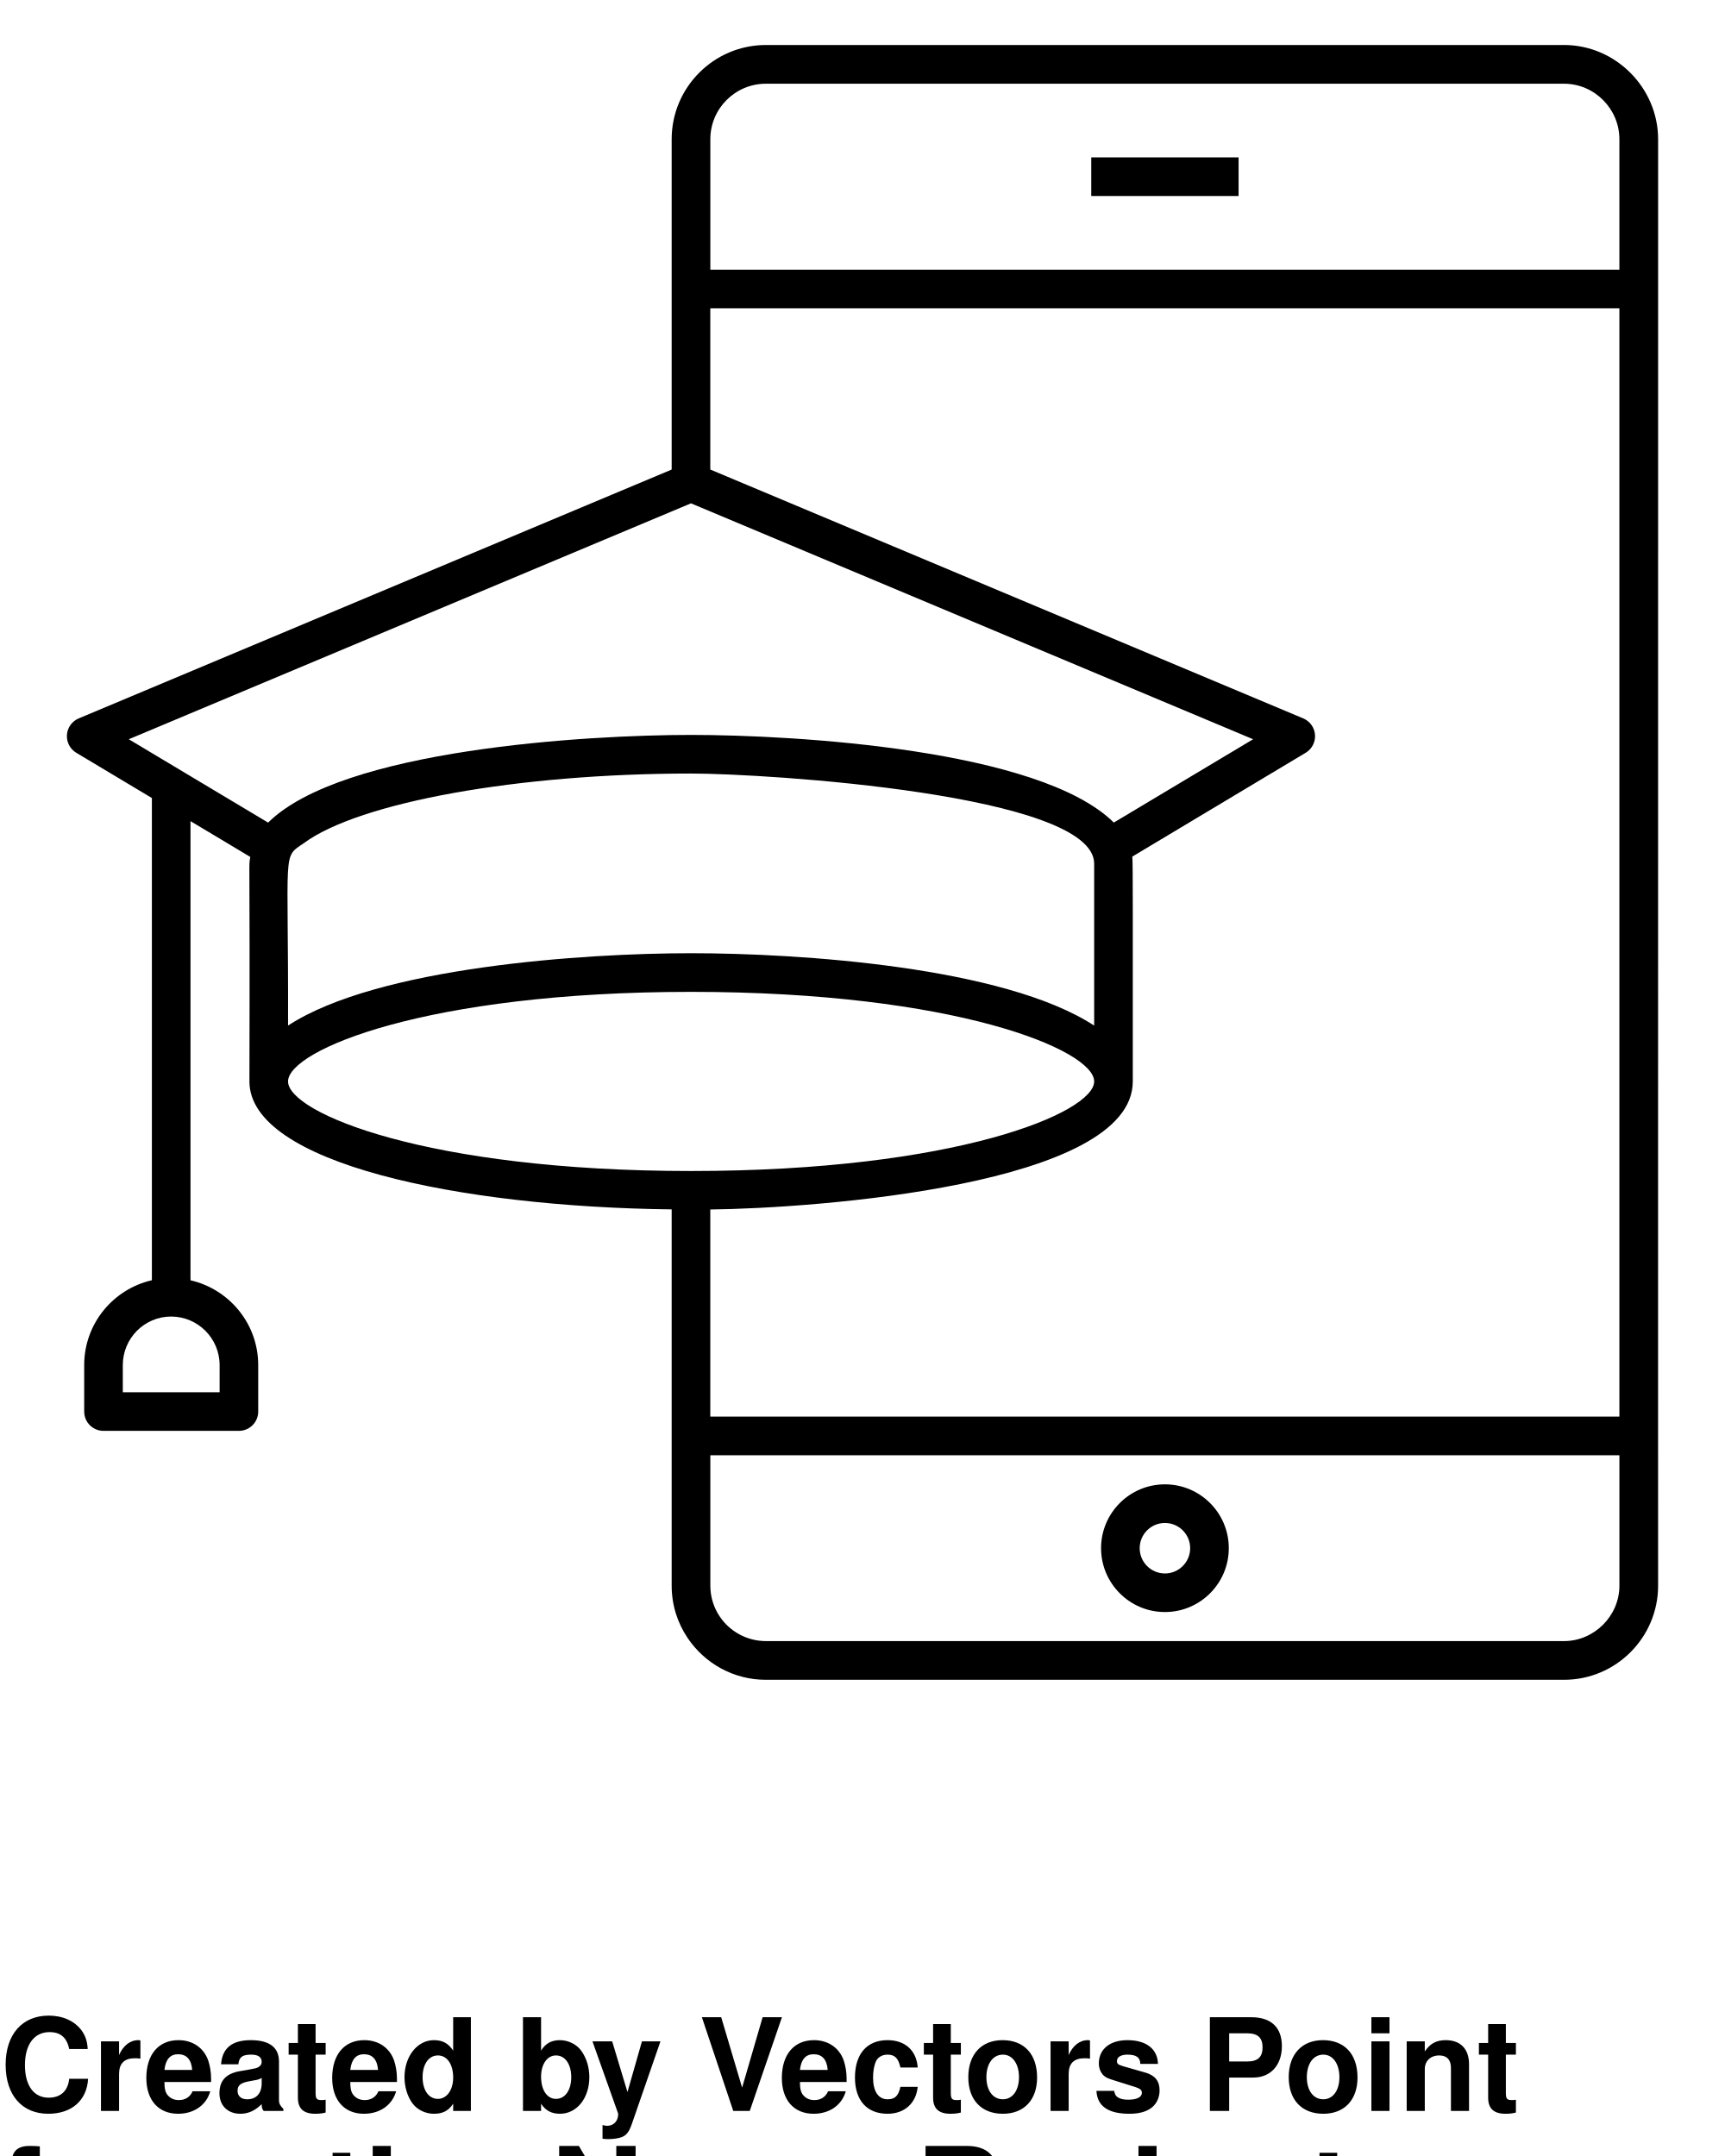
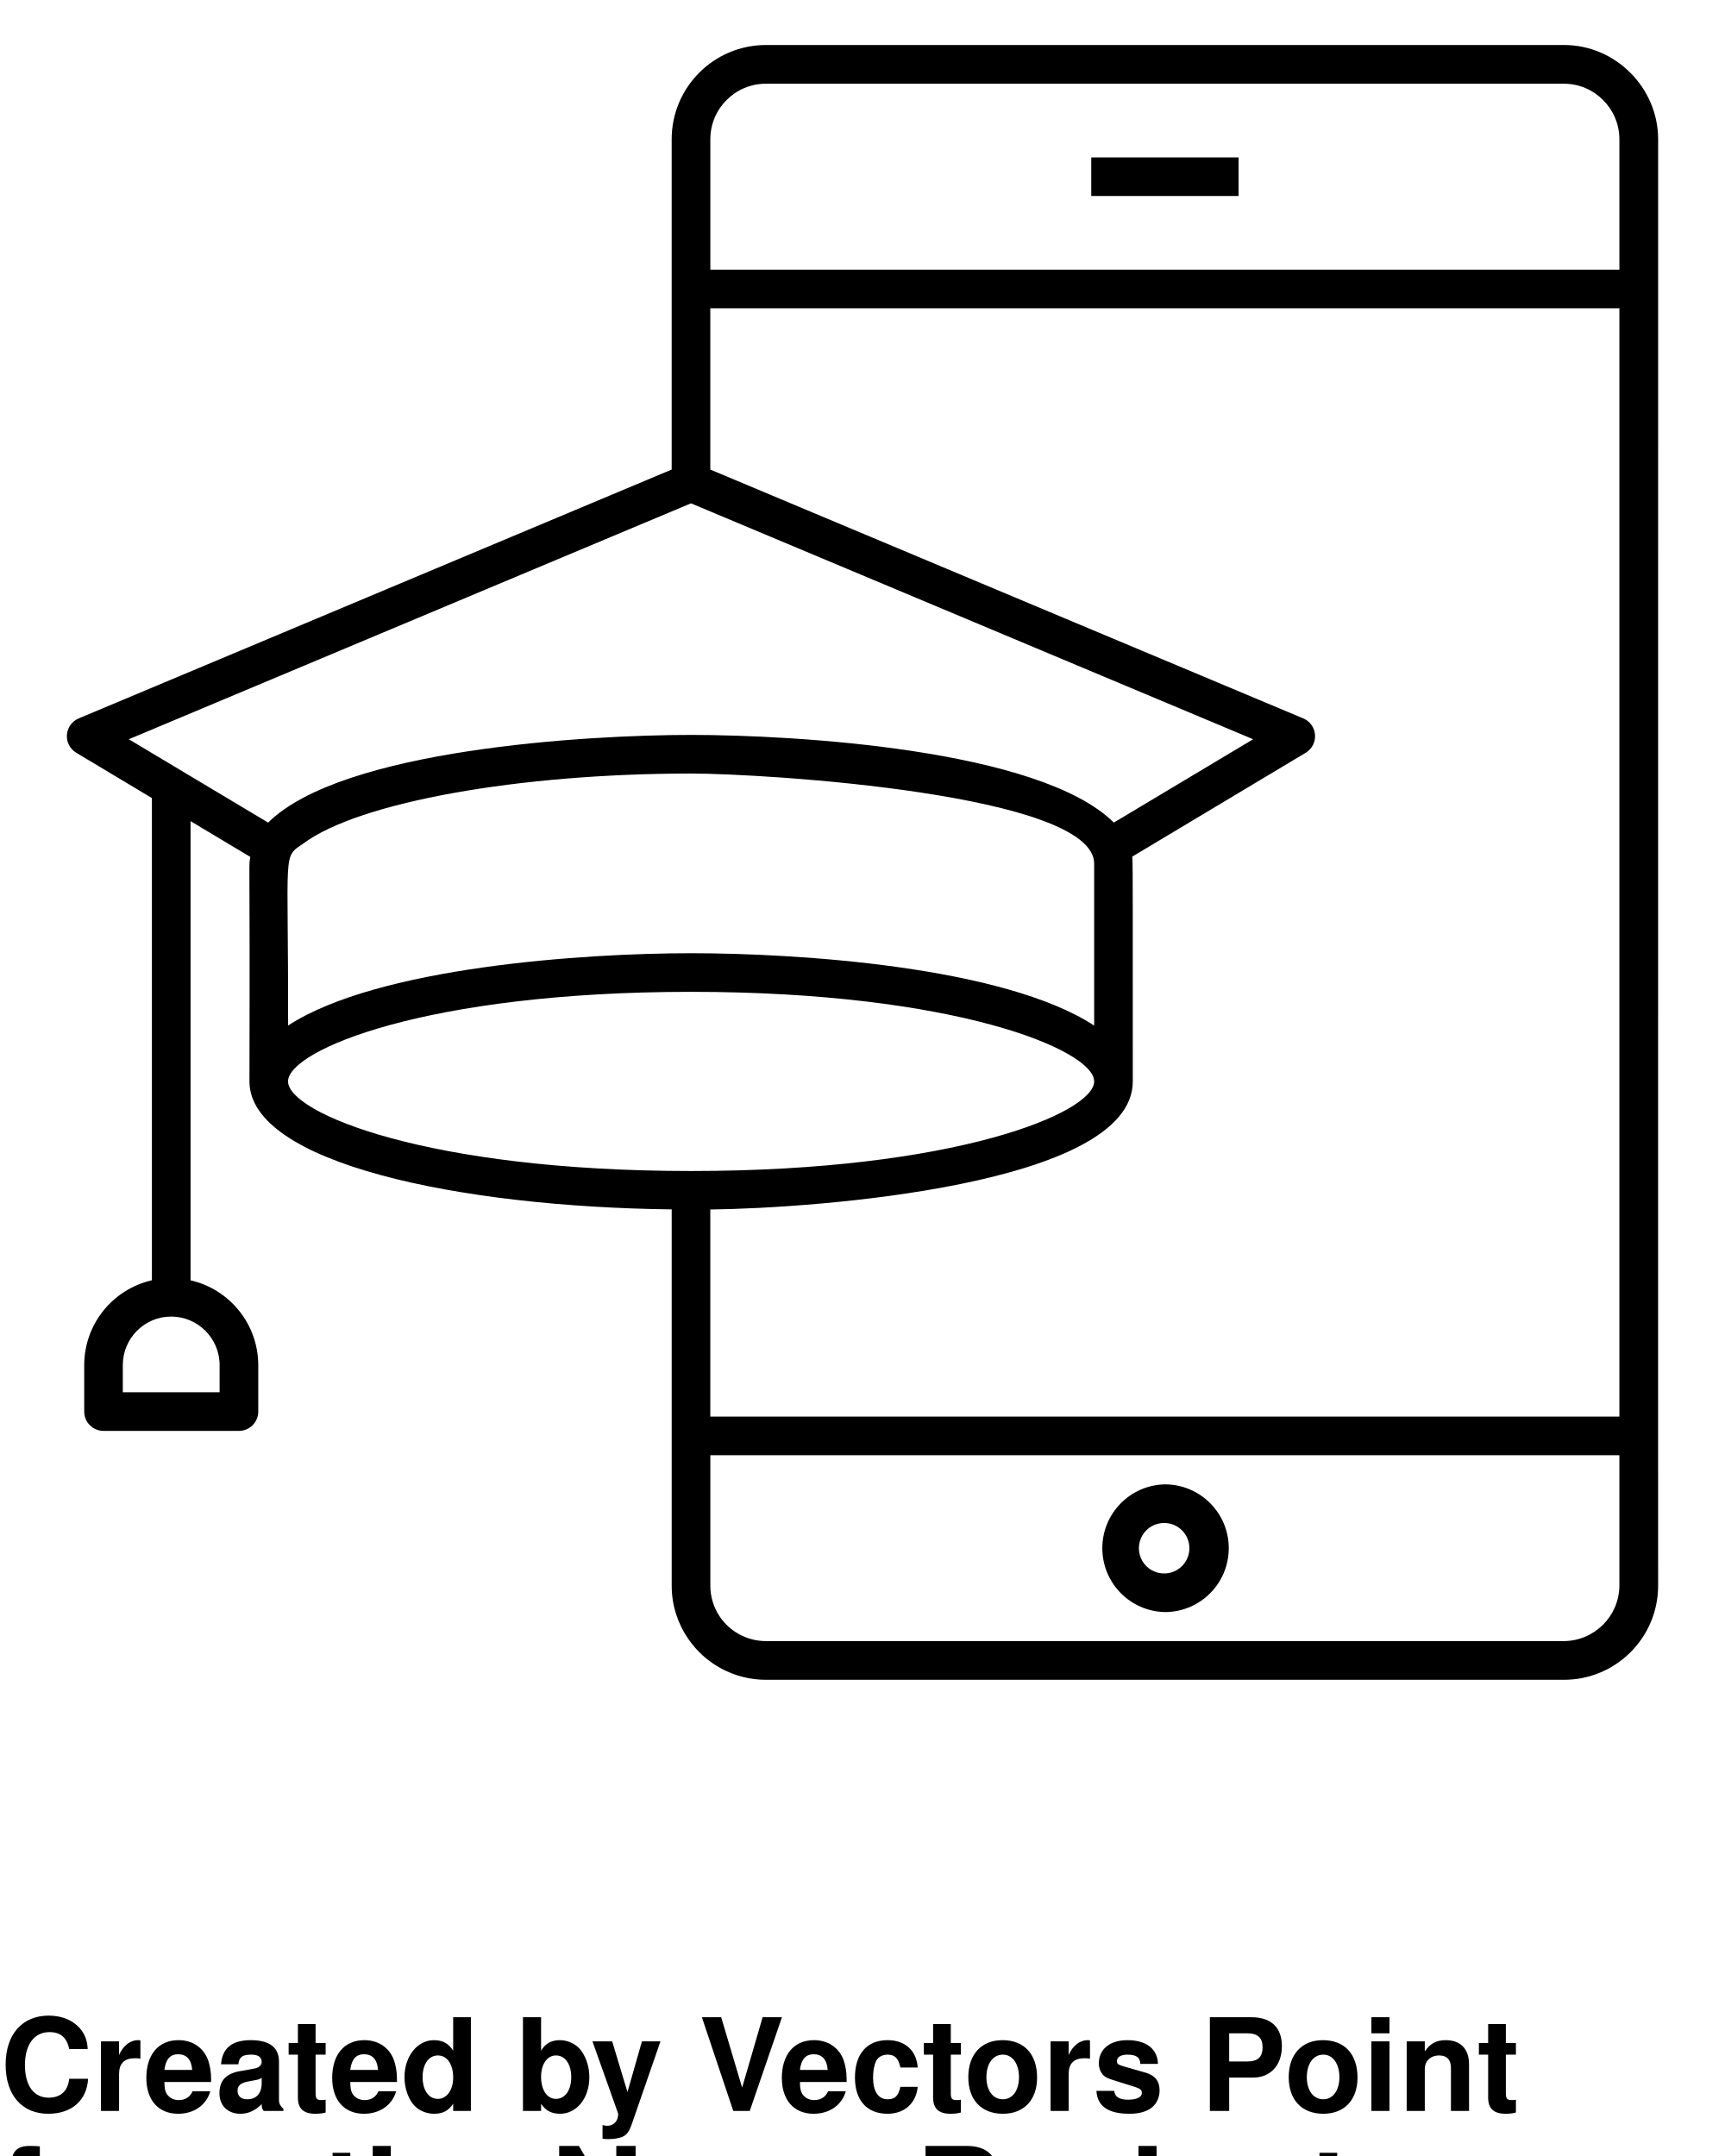
- <svg xmlns="http://www.w3.org/2000/svg" version="1.1" x="0px" y="0px" viewBox="0 0 67 83.75" enable-background="new 0 0 67 67" xml:space="preserve">
-   <g>
-     <path d="M60.748,1.748H29.748c-2.018,0-3.66,1.642-3.66,3.66v12.832L3.058,27.906   c-0.261,0.109-0.438,0.355-0.458,0.638s0.12,0.552,0.362,0.697l2.937,1.758   v18.732c-1.502,0.342-2.629,1.687-2.629,3.295v1.806c0,0.414,0.336,0.75,0.75,0.75   h5.259c0.414,0,0.75-0.336,0.75-0.75v-1.806c0-1.606-1.127-2.949-2.63-3.293V31.897   l2.322,1.39c-0.071,0.535-0.009-0.933-0.033,8.721   c0,3.174,8.129,4.874,16.4,4.971v14.619c0,0.755,0.231,1.457,0.627,2.04   c0.658,0.973,1.771,1.614,3.031,1.614h31c2.016,0,3.656-1.641,3.656-3.656   c-0,0.1-0.004-3.097,0-56.188C64.402,3.418,62.756,1.748,60.748,1.748z    M8.53,53.026v1.056H4.77v-1.056c0-1.039,0.841-1.885,1.875-1.885   C7.684,51.142,8.53,51.987,8.53,53.026z M60.748,63.748H29.748   c-0.744,0-1.401-0.377-1.789-0.948c-0.233-0.344-0.369-0.759-0.369-1.204v-5.067   h35.309v5.069C62.898,62.772,61.919,63.748,60.748,63.748z M62.898,55.028H27.588   v-8.045c4.038-0.046,16.41-0.936,16.41-4.976   c-0.004-6.065,0.011-8.524-0.019-8.732l6.735-4.034   c0.243-0.146,0.382-0.415,0.362-0.697s-0.197-0.528-0.458-0.638l-23.03-9.667   v-6.264h35.31V55.028z M26.838,37.028c-4.16,0-12.17,0.537-15.65,2.81   c0.022-6.95-0.241-6.498,0.615-7.087c2.162-1.592,8.344-2.703,15.035-2.703   c2.918,0,15.66,0.802,15.66,3.5v6.291C38.985,37.545,31.016,37.028,26.838,37.028z    M27.59,5.408c0-1.189,0.967-2.156,2.156-2.156h31   c1.19,0,2.152,0.981,2.152,2.156v5.068H27.59V5.408z M26.838,19.552   l21.833,9.164l-5.41,3.237c-2.876-2.852-12.39-3.405-16.424-3.405   c-4.038,0-13.553,0.555-16.423,3.406l-5.412-3.238L26.838,19.552z M11.188,42.008   c0-1.214,5.375-3.479,15.65-3.479c10.281,0,15.66,2.266,15.66,3.479   c0,1.215-5.378,3.48-15.66,3.48C16.563,45.488,11.188,43.223,11.188,42.008z" />
-     <path d="M45.246,57.659c-1.368,0-2.48,1.112-2.48,2.48s1.113,2.481,2.48,2.481   c1.368,0,2.481-1.113,2.481-2.481S46.614,57.659,45.246,57.659z M45.246,61.121   c-0.541,0-0.98-0.44-0.98-0.981s0.44-0.98,0.98-0.98   c0.541,0,0.981,0.439,0.981,0.98S45.787,61.121,45.246,61.121z" />
-     <rect x="42.385" y="6.114" width="5.722" height="1.5" />
-   </g>
-   <text x="0" y="82" fill="#000000" font-size="5px" font-weight="bold" font-family="'Helvetica Neue', Helvetica, Arial-Unicode, Arial, Sans-serif">Created by Vectors Point</text>
-   <text x="0" y="87" fill="#000000" font-size="5px" font-weight="bold" font-family="'Helvetica Neue', Helvetica, Arial-Unicode, Arial, Sans-serif">from the Noun Project</text>
+ <svg xmlns="http://www.w3.org/2000/svg" viewBox="0 0 67 83.75">
+   <path d="M60.748 1.748h-31a3.664 3.664 0 00-3.66 3.66V18.24l-23.03 9.666a.749.749 0 00-.096 1.335L5.9 31v18.732a3.384 3.384 0 00-2.629 3.295v1.806c0 .414.336.75.75.75h5.26a.75.75 0 00.75-.75v-1.806a3.386 3.386 0 00-2.63-3.293V31.897l2.321 1.39c-.071.535-.009-.934-.033 8.72 0 3.174 8.13 4.874 16.4 4.972v14.619c0 .755.231 1.457.627 2.04a3.656 3.656 0 003.03 1.614h31a3.66 3.66 0 003.657-3.656c0 .1-.004-3.097 0-56.188 0-1.99-1.646-3.66-3.654-3.66zM8.53 53.026v1.056H4.77v-1.056c0-1.039.842-1.884 1.875-1.884 1.04 0 1.885.845 1.885 1.884zm52.218 10.722h-31a2.162 2.162 0 01-1.79-.948 2.144 2.144 0 01-.368-1.204v-5.068h35.308v5.07a2.17 2.17 0 01-2.15 2.15zm2.15-8.72h-35.31v-8.045c4.038-.046 16.41-.935 16.41-4.975-.005-6.065.01-8.524-.02-8.733l6.736-4.034a.75.75 0 00-.096-1.335l-23.03-9.666v-6.264h35.31v43.052zm-36.06-18c-4.16 0-12.17.538-15.65 2.81.022-6.95-.24-6.498.615-7.087 2.162-1.592 8.344-2.703 15.035-2.703 2.918 0 15.66.802 15.66 3.5v6.29c-3.513-2.293-11.482-2.81-15.66-2.81zm.752-31.62c0-1.189.967-2.156 2.156-2.156h31c1.19 0 2.152.98 2.152 2.156v5.068H27.59V5.408zm-.752 14.144l21.834 9.164-5.41 3.237c-2.877-2.852-12.39-3.405-16.424-3.405-4.038 0-13.553.555-16.423 3.406l-5.412-3.238 21.835-9.164zm-15.65 22.456c0-1.214 5.375-3.48 15.65-3.48 10.281 0 15.66 2.266 15.66 3.48 0 1.215-5.379 3.48-15.66 3.48-10.275 0-15.65-2.265-15.65-3.48z" />
+   <path d="M45.246 57.66a2.481 2.481 0 000 4.961c1.368 0 2.48-1.113 2.48-2.481s-1.112-2.48-2.48-2.48zm0 3.461a.981.981 0 11.002-1.961.981.981 0 01-.002 1.961zM42.385 6.114h5.722v1.5h-5.722z" />
+   <text y="82" font-size="5" font-weight="bold" font-family="'Helvetica Neue', Helvetica, Arial-Unicode, Arial, Sans-serif">Created by Vectors Point</text>
+   <text y="87" font-size="5" font-weight="bold" font-family="'Helvetica Neue', Helvetica, Arial-Unicode, Arial, Sans-serif">from the Noun Project</text>
</svg>
